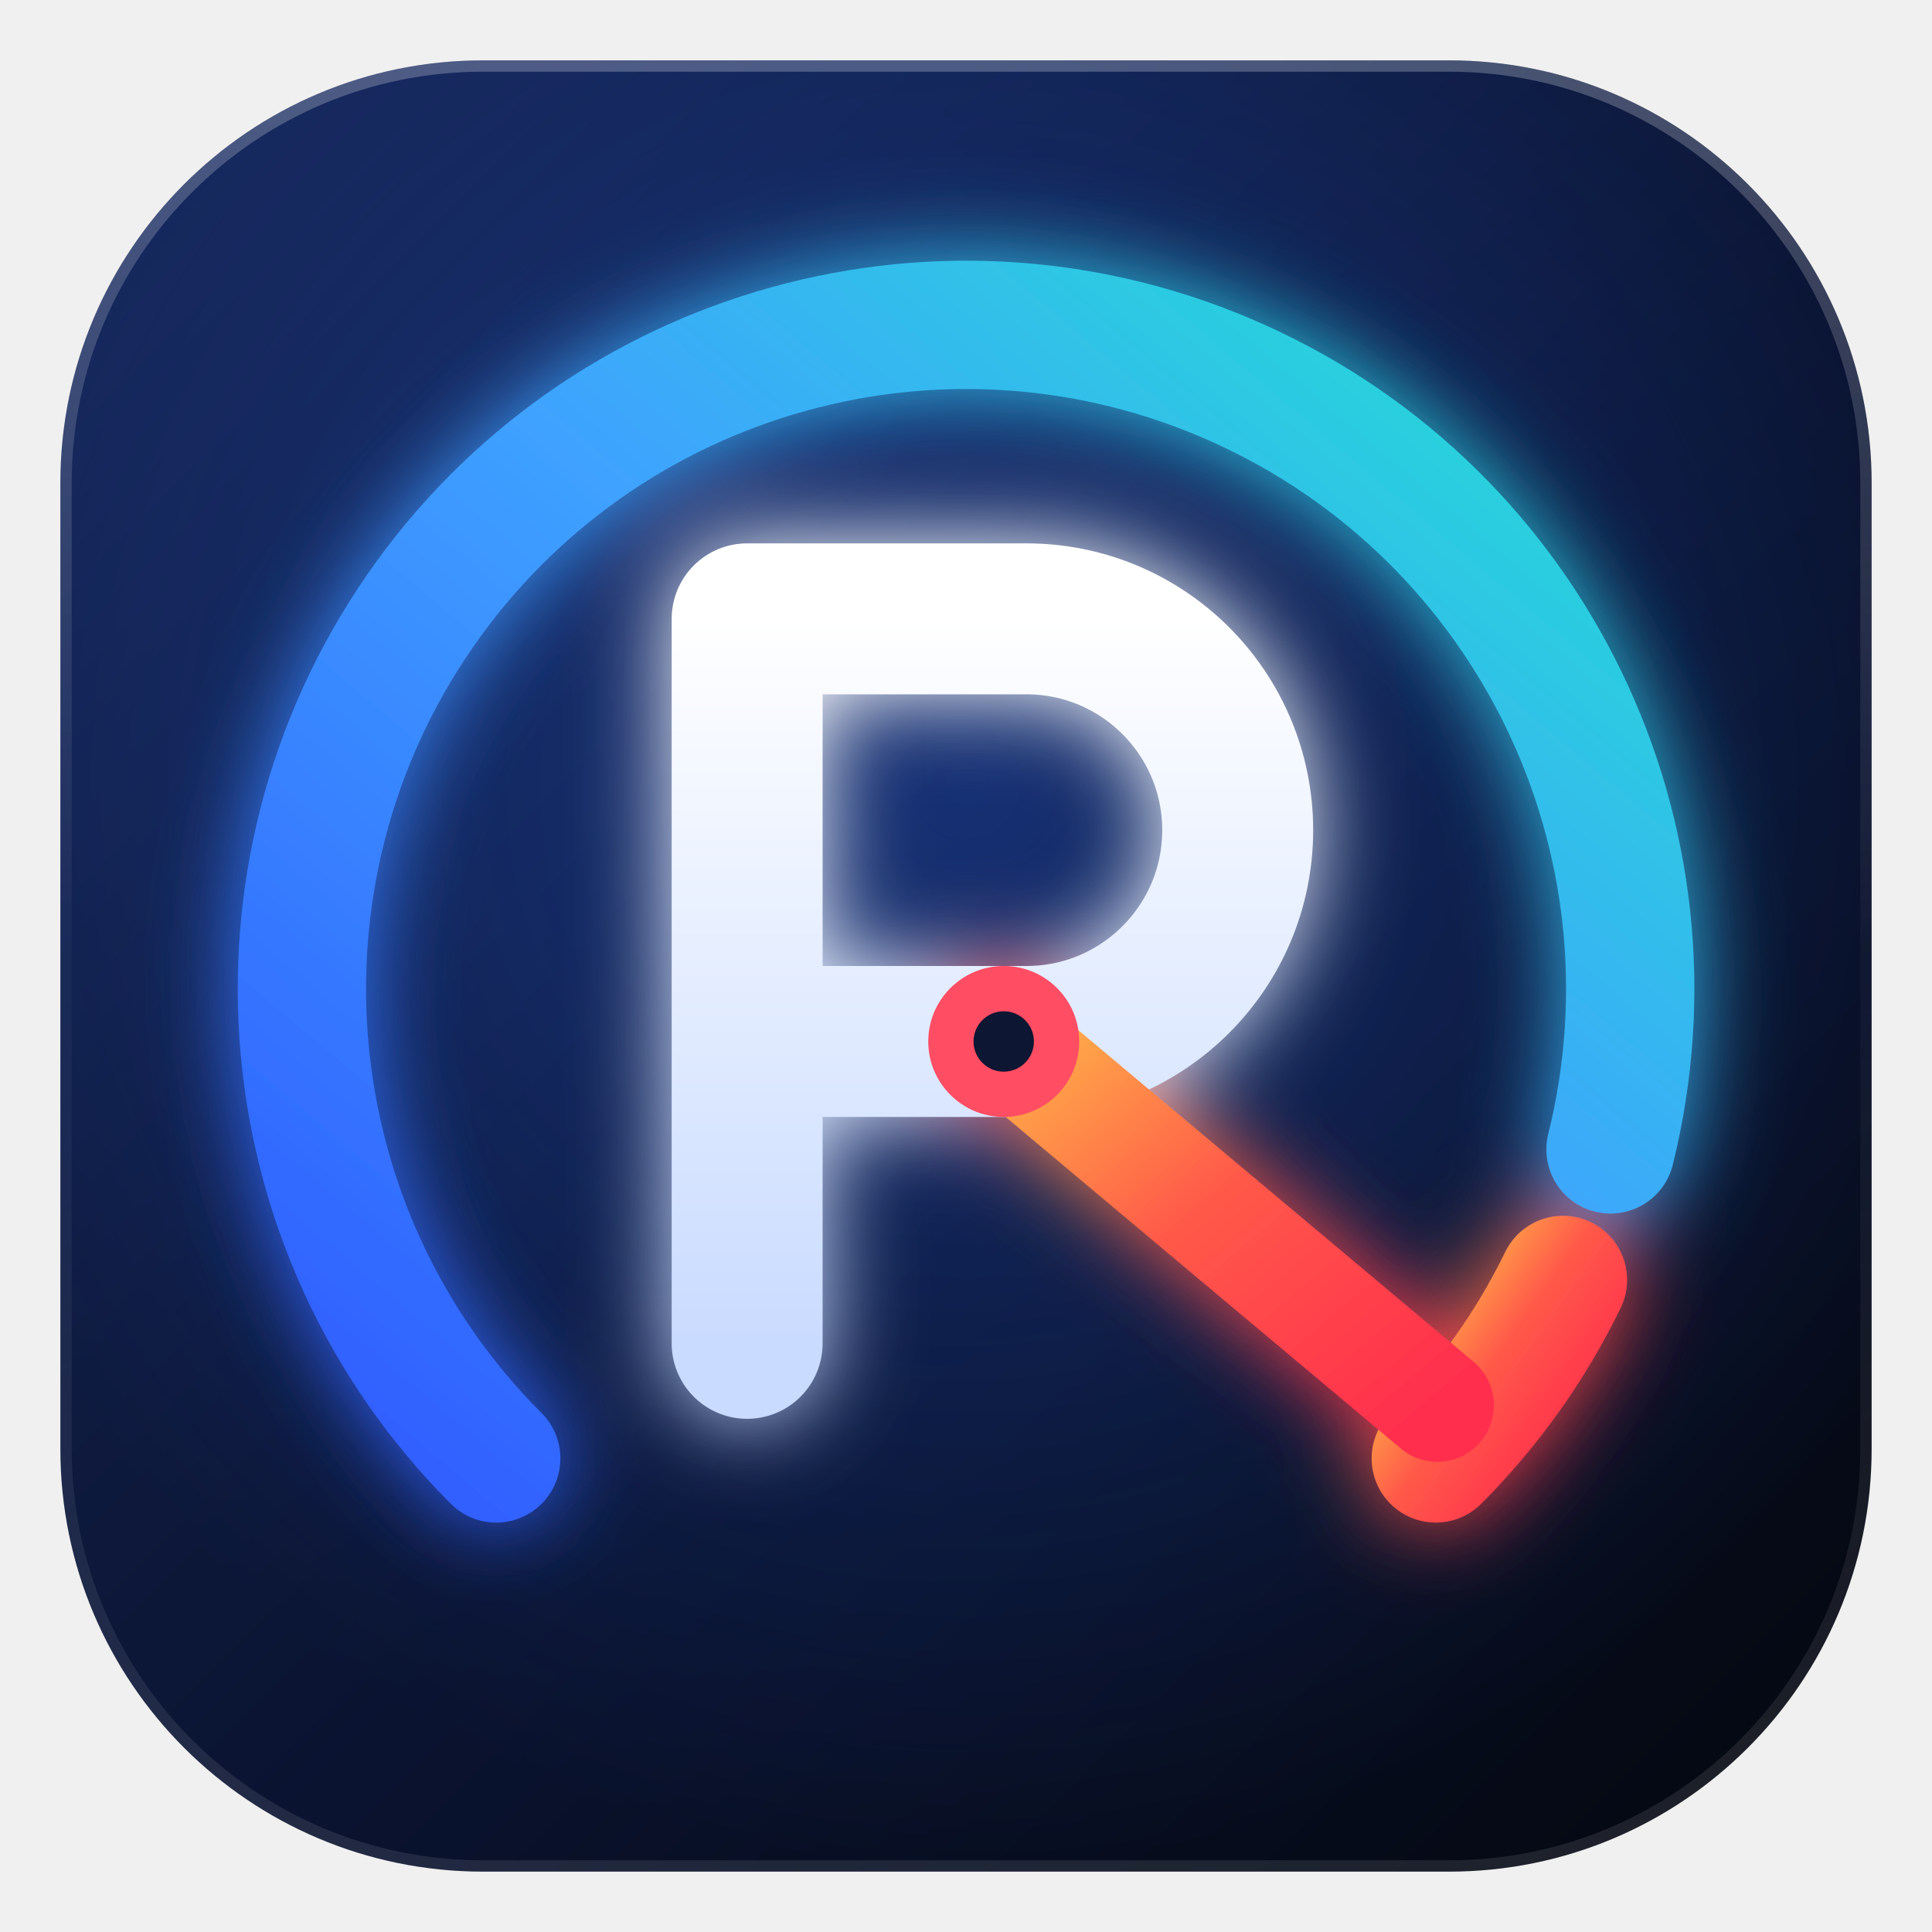
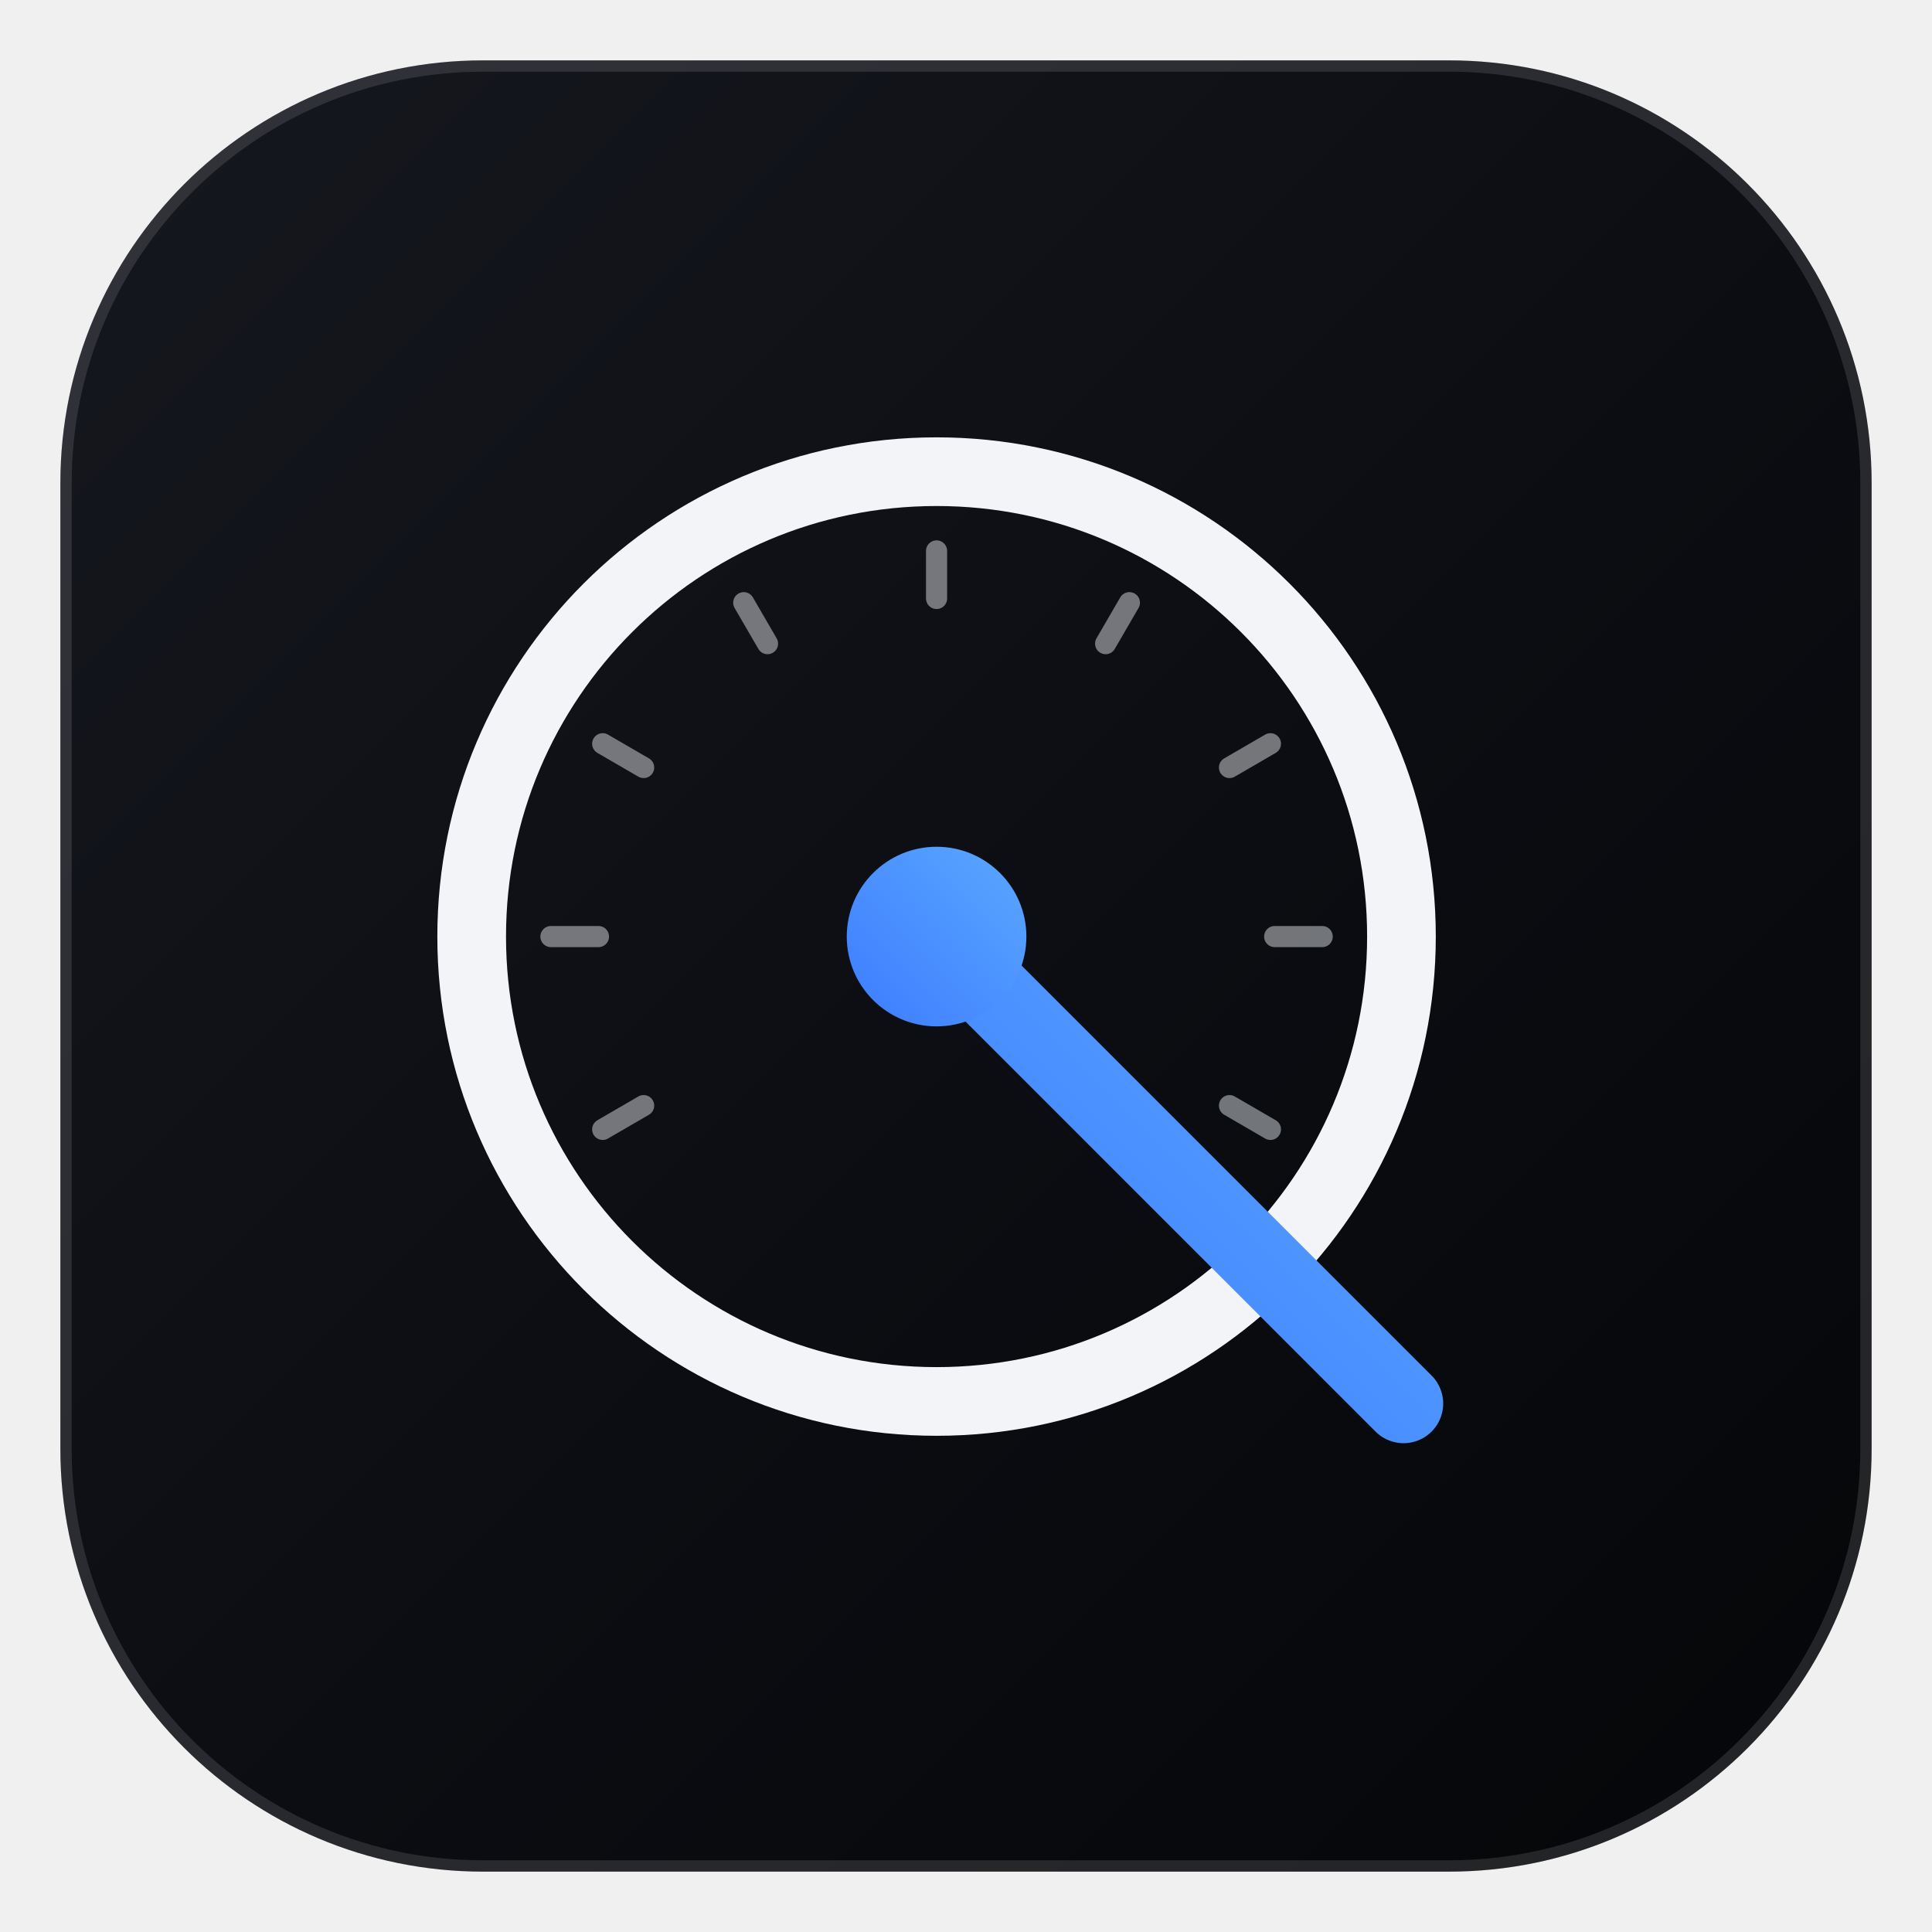
- <svg xmlns="http://www.w3.org/2000/svg" viewBox="0 0 512 512" width="512" height="512">
+ <svg xmlns="http://www.w3.org/2000/svg" viewBox="0 0 512 512">
  <defs>
+     <linearGradient id="acc" x1="0" y1="1" x2="1" y2="0">
+       <stop offset="0" stop-color="#3D7BFF" />
+       <stop offset="1" stop-color="#5AA8FF" />
+     </linearGradient>
    <linearGradient id="bg" x1="0" y1="0" x2="1" y2="1">
-       <stop offset="0" stop-color="#17295E" />
-       <stop offset="0.55" stop-color="#0A1330" />
-       <stop offset="1" stop-color="#04070E" />
+       <stop offset="0" stop-color="#16181F" />
+       <stop offset="0.55" stop-color="#0B0D12" />
+       <stop offset="1" stop-color="#050608" />
    </linearGradient>
-     <radialGradient id="halo" cx="0.5" cy="0.40" r="0.6">
-       <stop offset="0" stop-color="#2B6BFF" stop-opacity="0.30" />
-       <stop offset="1" stop-color="#2B6BFF" stop-opacity="0" />
-     </radialGradient>
-     <linearGradient id="rim" x1="0" y1="0" x2="0" y2="1">
-       <stop offset="0" stop-color="#FFFFFF" stop-opacity="0.24" />
-       <stop offset="0.5" stop-color="#FFFFFF" stop-opacity="0.03" />
-       <stop offset="1" stop-color="#FFFFFF" stop-opacity="0.10" />
-     </linearGradient>
-     <linearGradient id="blue" x1="0" y1="1" x2="1" y2="0">
-       <stop offset="0" stop-color="#2F5BFF" />
-       <stop offset="0.55" stop-color="#3FA2FF" />
-       <stop offset="1" stop-color="#22E0D2" />
-     </linearGradient>
-     <linearGradient id="red" x1="0" y1="0" x2="1" y2="1">
-       <stop offset="0" stop-color="#FFB547" />
-       <stop offset="0.45" stop-color="#FF5A4A" />
-       <stop offset="1" stop-color="#FF2E4D" />
-     </linearGradient>
-     <linearGradient id="white" x1="0" y1="0" x2="0" y2="1">
-       <stop offset="0" stop-color="#FFFFFF" />
-       <stop offset="1" stop-color="#C9DBFF" />
-     </linearGradient>
-     <filter id="glow" x="-20%" y="-20%" width="140%" height="140%">
-       <feGaussianBlur in="SourceGraphic" stdDeviation="12" result="b" />
-       <feMerge>
-         <feMergeNode in="b" />
-         <feMergeNode in="SourceGraphic" />
-       </feMerge>
-     </filter>
  </defs>
  <rect x="16" y="16" width="480" height="480" rx="112" fill="url(#bg)" />
-   <rect x="16" y="16" width="480" height="480" rx="112" fill="url(#halo)" />
-   <rect x="17.5" y="17.5" width="477" height="477" rx="110.5" fill="none" stroke="url(#rim)" stroke-width="3" />
-   <g filter="url(#glow)">
-     <path d="M131.5,386.5 A176,176 0 1 1 426.8,304.6" fill="none" stroke="url(#blue)" stroke-width="34" stroke-linecap="round" />
-     <path d="M414.2,339.2 A176,176 0 0 1 380.5,386.5" fill="none" stroke="url(#red)" stroke-width="34" stroke-linecap="round" />
-     <path d="M198 356 V164 H272.0 A56.0 56.0 0 0 1 272.0 276 H198" fill="none" stroke="url(#white)" stroke-width="40" stroke-linecap="round" stroke-linejoin="round" />
-     <line x1="266.0" y1="276.0" x2="380.9" y2="372.4" stroke="url(#red)" stroke-width="30" stroke-linecap="round" />
-     <circle cx="266.0" cy="276.0" r="20" fill="#FF4D63" />
-     <circle cx="266.0" cy="276.0" r="8.0" fill="#0A1330" />
+   <rect x="17.5" y="17.5" width="477" height="477" rx="110.5" fill="none" stroke="#FFFFFF" stroke-opacity="0.12" stroke-width="3" />
+   <g transform="translate(76,76) scale(0.70)">
+     <circle cx="246" cy="246" r="176" fill="none" stroke="#F2F4F8" stroke-width="26" />
+     <line x1="135.1" y1="310.0" x2="119.6" y2="319.0" stroke="#F2F4F8" stroke-opacity="0.45" stroke-width="8" stroke-linecap="round" />
+     <line x1="118.0" y1="246.0" x2="100.0" y2="246.0" stroke="#F2F4F8" stroke-opacity="0.45" stroke-width="8" stroke-linecap="round" />
+     <line x1="135.1" y1="182.0" x2="119.6" y2="173.0" stroke="#F2F4F8" stroke-opacity="0.45" stroke-width="8" stroke-linecap="round" />
+     <line x1="182.0" y1="135.1" x2="173.0" y2="119.6" stroke="#F2F4F8" stroke-opacity="0.45" stroke-width="8" stroke-linecap="round" />
+     <line x1="246.0" y1="118.0" x2="246.0" y2="100.0" stroke="#F2F4F8" stroke-opacity="0.45" stroke-width="8" stroke-linecap="round" />
+     <line x1="310.0" y1="135.1" x2="319.0" y2="119.6" stroke="#F2F4F8" stroke-opacity="0.45" stroke-width="8" stroke-linecap="round" />
+     <line x1="356.9" y1="182.0" x2="372.4" y2="173.0" stroke="#F2F4F8" stroke-opacity="0.45" stroke-width="8" stroke-linecap="round" />
+     <line x1="374.0" y1="246.0" x2="392.0" y2="246.0" stroke="#F2F4F8" stroke-opacity="0.45" stroke-width="8" stroke-linecap="round" />
+     <line x1="356.9" y1="310.0" x2="372.4" y2="319.0" stroke="#F2F4F8" stroke-opacity="0.45" stroke-width="8" stroke-linecap="round" />
+     <line x1="246" y1="246" x2="422.8" y2="422.8" stroke="url(#acc)" stroke-width="30" stroke-linecap="round" />
+     <circle cx="246" cy="246" r="34" fill="url(#acc)" />
  </g>
</svg>
